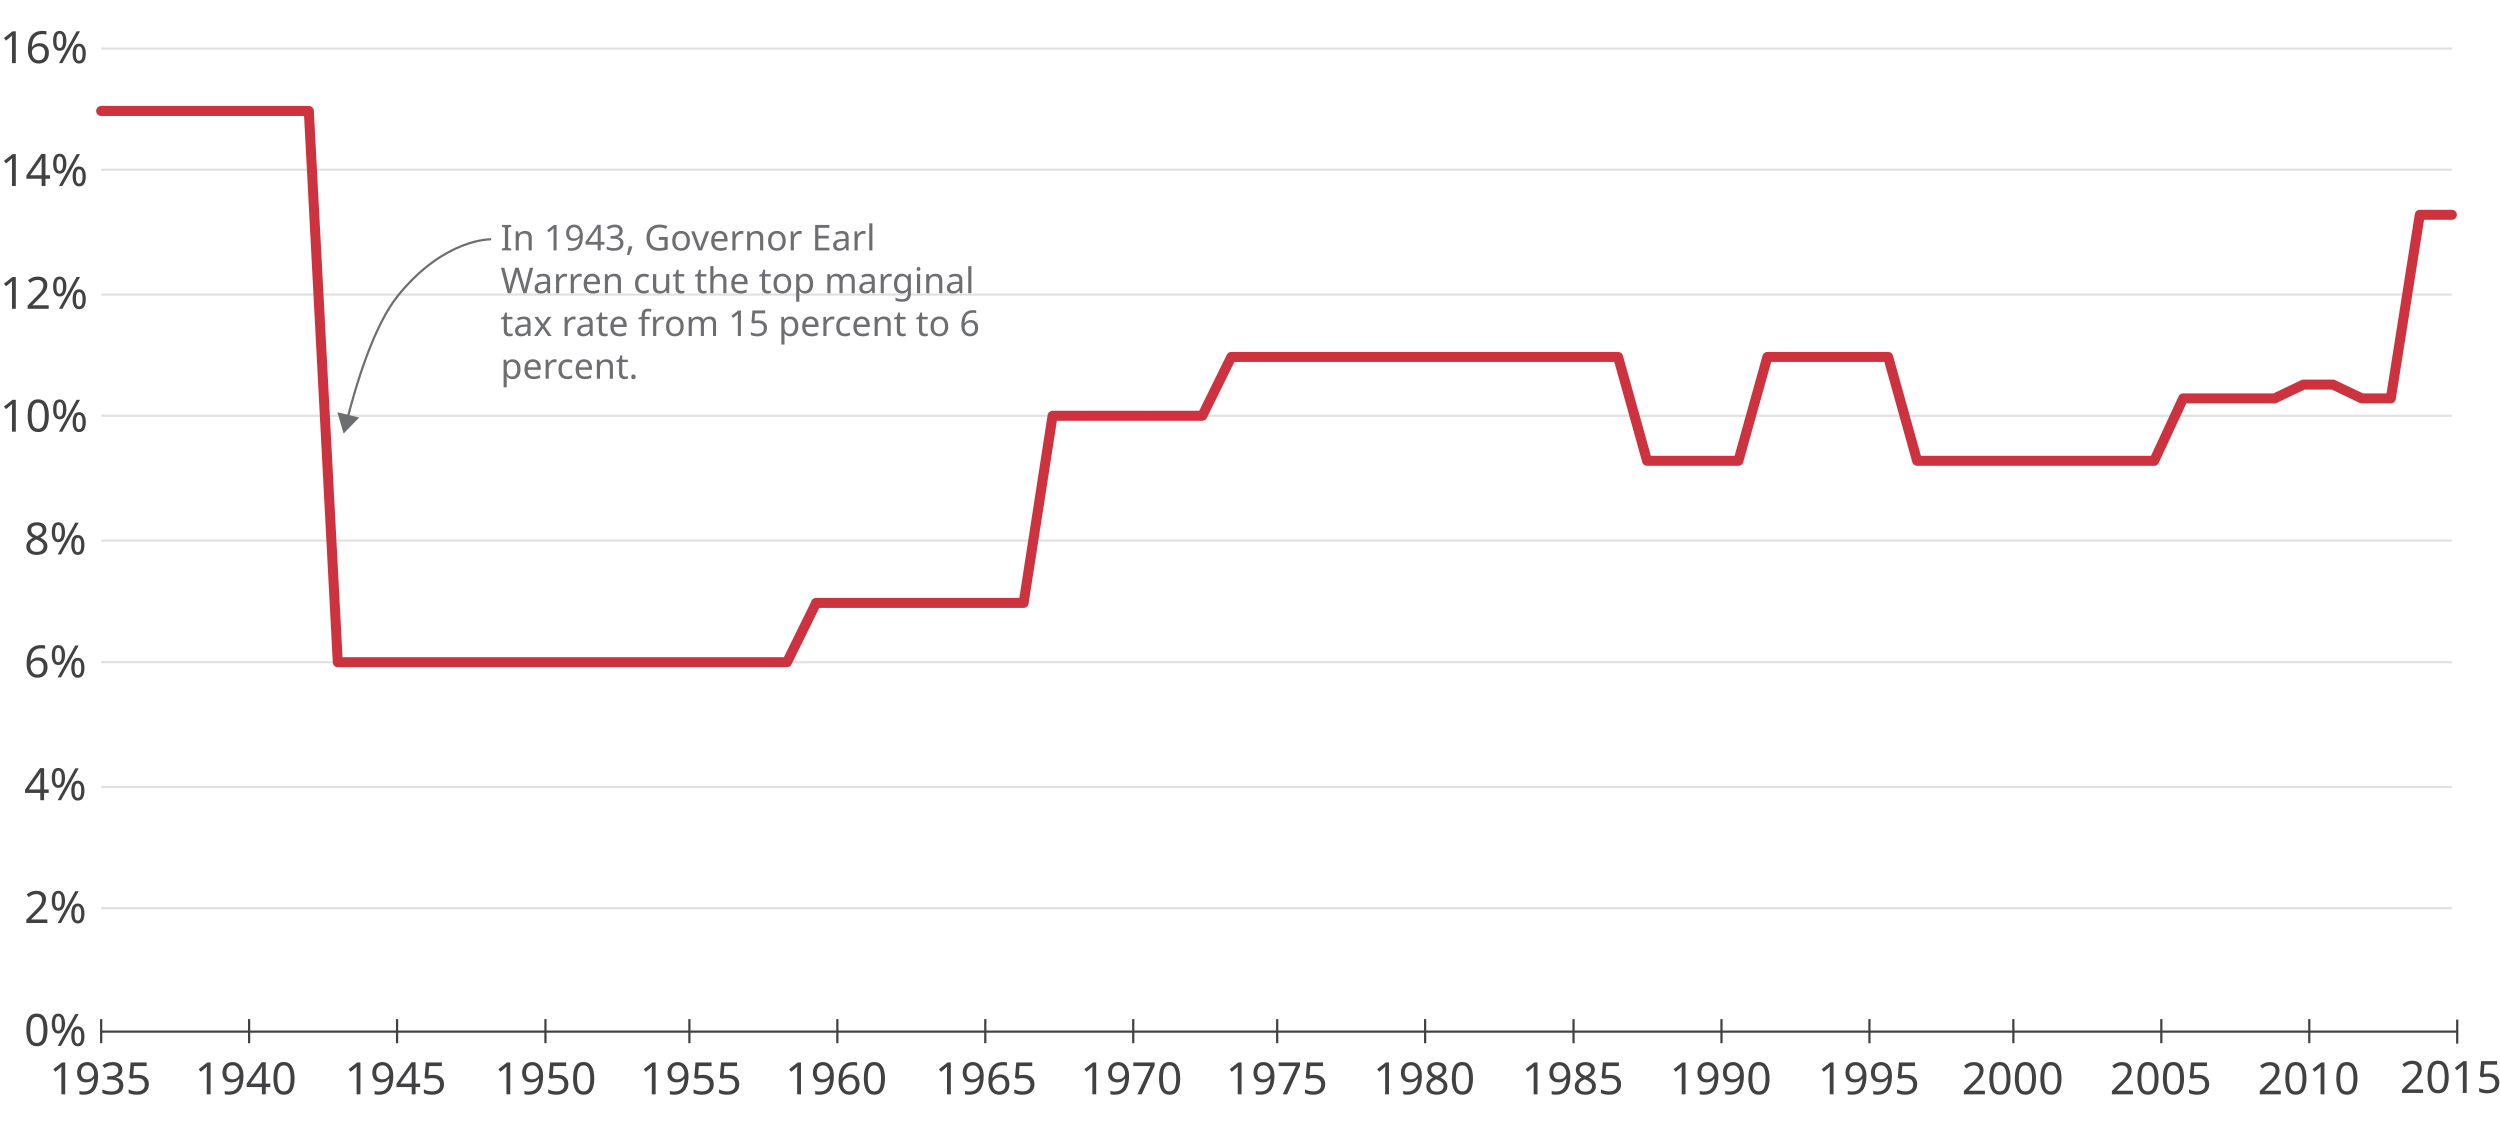
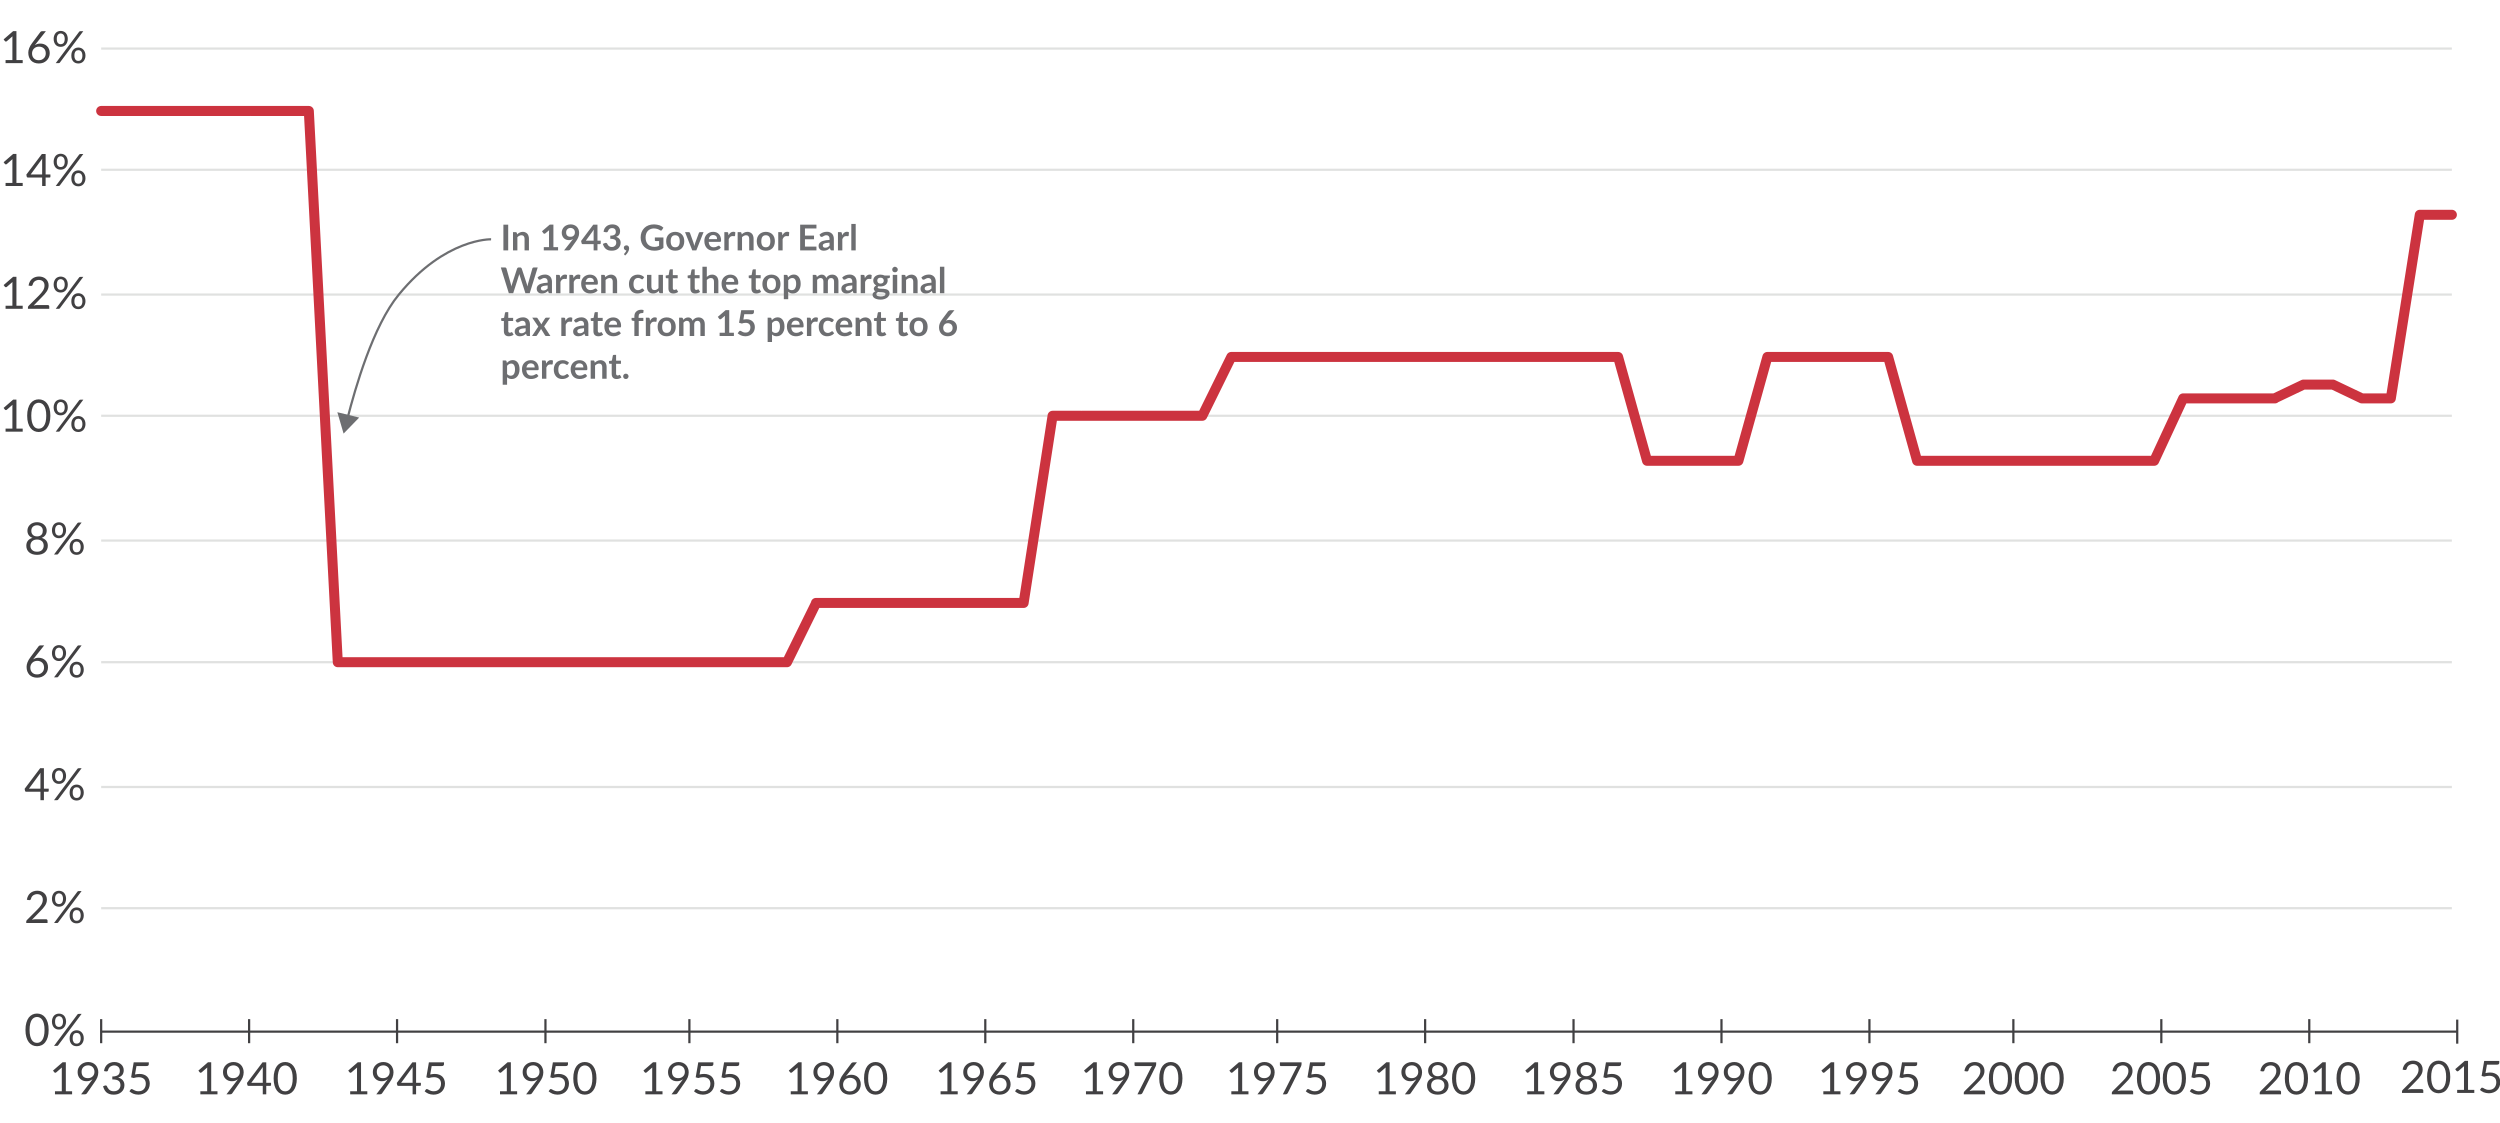
- <svg xmlns="http://www.w3.org/2000/svg" version="1.1" id="Layer_1" x="0px" y="0px" viewBox="0 0 561 252" style="enable-background:new 0 0 561 252;" xml:space="preserve">
-   <style type="text/css">
- 	.st0{fill:none;stroke:#E0E1E0;stroke-width:0.5;stroke-linejoin:round;stroke-miterlimit:10;}
- 	.st1{fill:none;stroke:#414042;stroke-width:0.5;stroke-linejoin:round;stroke-miterlimit:10;}
- 	.st2{fill:none;stroke:#CC333F;stroke-width:2.25;stroke-linecap:round;stroke-linejoin:round;stroke-miterlimit:10;}
- 	.st3{fill:#414042;}
- 	.st4{font-family:'Lato-Regular';}
- 	.st5{font-size:10px;}
- 	.st6{fill:none;stroke:#6D6E71;stroke-width:0.5;}
- 	.st7{fill:#6D6E71;}
- 	.st8{fill:none;}
- 	.st9{font-family:'Lato-Heavy';}
- 	.st10{font-size:8px;}
- </style>
-   <path class="st0" d="M22.7,10.9h527.5 M22.7,38.1h527.5 M22.7,66.1h527.5 M22.7,93.3h527.5 M22.7,121.3h527.5 M22.7,148.6h527.5   M22.7,176.6h527.5 M22.7,203.8h527.5" />
-   <line class="st1" x1="22.8" y1="231.5" x2="551.4" y2="231.5" />
-   <path class="st1" d="M518.2,228.7v5.4 M551.4,228.8v5.4 M485,228.7v5.4 M451.8,228.7v5.4 M419.5,228.7v5.4 M386.3,228.7v5.4   M353.1,228.7v5.4 M319.8,228.7v5.4 M286.6,228.7v5.4 M254.3,228.7v5.4 M221.1,228.7v5.4 M187.9,228.7v5.4 M154.7,228.7v5.4   M122.4,228.7v5.4 M89.1,228.7v5.4 M55.9,228.7v5.4 M22.7,228.7v5.4" />
-   <path class="st2" d="M543.1,48.2h7.1 M536.5,89.4l6.5-41.2 M530,89.4h6.5 M523.5,86.3l6.5,3.1 M516.9,86.3h6.5 M510.4,89.4l6.5-3.1   M503,89.4h7.5 M496.4,89.4h6.5 M489.9,89.4h6.5 M483.4,103.4l6.5-14 M476.8,103.4h6.5 M470.3,103.4h6.5 M463.8,103.4h6.5   M456.3,103.4h7.5 M449.8,103.4h6.5 M443.3,103.4h6.5 M436.7,103.4h6.5 M430.2,103.4h6.5 M423.7,80.1l6.5,23.3 M416.2,80.1h7.5   M409.7,80.1h6.5 M403.2,80.1h6.5 M396.6,80.1h6.5 M390.1,103.4l6.5-23.3 M383.6,103.4h6.5 M377.1,103.4h6.5 M369.6,103.4h7.5   M363.1,80.1l6.5,23.3 M356.5,80.1h6.5 M350,80.1h6.5 M343.5,80.1h6.5 M337,80.1h6.5 M329.5,80.1h7.5 M323,80.1h6.5 M316.4,80.1h6.5   M309.9,80.1h6.5 M303.4,80.1h6.5 M296.9,80.1h6.5 M289.4,80.1h7.5 M282.9,80.1h6.5 M276.3,80.1h6.5 M269.8,93.3l6.5-13.2   M263.3,93.3h6.5 M256.8,93.3h6.5 M250.2,93.3h6.5 M242.8,93.3h7.5 M236.2,93.3h6.5 M229.7,135.3l6.5-42 M223.2,135.3h6.5   M216.7,135.3h6.5 M210.1,135.3h6.5 M202.7,135.3h7.5 M196.1,135.3h6.5 M189.6,135.3h6.5 M183.1,135.3h6.5 M176.6,148.6l6.5-13.2   M170,148.6h6.5 M162.6,148.6h7.5 M156,148.6h6.5 M149.5,148.6h6.5 M143,148.6h6.5 M136.5,148.6h6.5 M129.9,148.6h6.5 M123.4,148.6  h6.5 M115.9,148.6h7.5 M109.4,148.6h6.5 M102.9,148.6h6.5 M96.4,148.6h6.5 M89.8,148.6h6.5 M83.3,148.6h6.5 M75.8,148.6h7.5   M69.3,24.9l6.5,123.7 M62.8,24.9h6.5 M56.3,24.9h6.5 M49.7,24.9h6.5 M43.2,24.9h6.5 M35.7,24.9h7.5 M29.2,24.9h6.5 M22.7,24.9h6.5" />
-   <text transform="matrix(1 0 0 1 5.4175 234.6904)" class="st3 st4 st5">0% </text>
-   <text transform="matrix(1 0 0 1 5.4175 207.125)" class="st3 st4 st5">2% </text>
-   <text transform="matrix(1 0 0 1 5.4175 179.5596)" class="st3 st4 st5">4% </text>
-   <text transform="matrix(1 0 0 1 5.4175 151.9941)" class="st3 st4 st5">6% </text>
-   <text transform="matrix(1 0 0 1 5.4175 124.4287)" class="st3 st4 st5">8% </text>
-   <text transform="matrix(1 0 0 1 0 96.8633)" class="st3 st4 st5">10% </text>
-   <text transform="matrix(1 0 0 1 0 69.2979)" class="st3 st4 st5">12% </text>
-   <text transform="matrix(1 0 0 1 0 41.7324)" class="st3 st4 st5">14% </text>
-   <text transform="matrix(1 0 0 1 0 14.1672)" class="st3 st4 st5">16% </text>
-   <text transform="matrix(1 0 0 1 11.0853 245.5645)" class="st3 st4 st5">1935</text>
-   <text transform="matrix(1 0 0 1 43.7075 245.5645)" class="st3 st4 st5">1940</text>
-   <text transform="matrix(1 0 0 1 77.3291 245.5645)" class="st3 st4 st5">1945</text>
-   <text transform="matrix(1 0 0 1 110.9512 245.5645)" class="st3 st4 st5">1950</text>
-   <text transform="matrix(1 0 0 1 143.5732 245.5645)" class="st3 st4 st5">1955</text>
-   <text transform="matrix(1 0 0 1 176.1953 245.5645)" class="st3 st4 st5">1960</text>
-   <text transform="matrix(1 0 0 1 209.8169 245.5645)" class="st3 st4 st5">1965</text>
-   <text transform="matrix(1 0 0 1 242.439 245.5645)" class="st3 st4 st5">1970</text>
-   <text transform="matrix(1 0 0 1 275.0608 245.5645)" class="st3 st4 st5">1975</text>
-   <text transform="matrix(1 0 0 1 308.141 245.5645)" class="st3 st4 st5">1980</text>
-   <text transform="matrix(1 0 0 1 341.4622 245.5641)" class="st3 st4 st5">1985</text>
-   <text transform="matrix(1 0 0 1 374.6846 245.5645)" class="st3 st4 st5">1990</text>
-   <text transform="matrix(1 0 0 1 407.9062 245.5645)" class="st3 st4 st5">1995</text>
-   <text transform="matrix(1 0 0 1 440.2061 245.5645)" class="st3 st4 st5">2000</text>
-   <text transform="matrix(1 0 0 1 473.4278 245.5641)" class="st3 st4 st5">2005</text>
-   <text transform="matrix(1 0 0 1 506.6161 245.5648)" class="st3 st4 st5">2010</text>
-   <text transform="matrix(1 0 0 1 538.5358 245.252)" class="st3 st4 st5">2015</text>
-   <g>
-     <g>
-       <path class="st6" d="M78,93.8c1.7-6.6,5.7-20.7,11.5-27.7c10.4-12.7,20.7-12.4,20.7-12.4" />
-       <g>
-         <polygon class="st7" points="80.6,93.7 77.1,97.3 75.7,92.5    " />
-       </g>
-     </g>
-   </g>
-   <rect x="112.3" y="50.2" class="st8" width="107" height="73" />
-   <text transform="matrix(1 0 0 1 112.3203 56.1943)">
+ <svg xmlns="http://www.w3.org/2000/svg" id="Layer_1" viewBox="0 0 561 252">
+   <style>.st0{fill:none;stroke:#E0E1E0;stroke-width:0.5;stroke-linejoin:round;stroke-miterlimit:10;} .st1{fill:none;stroke:#414042;stroke-width:0.5;stroke-linejoin:round;stroke-miterlimit:10;} .st2{fill:none;stroke:#CC333F;stroke-width:2.25;stroke-linecap:round;stroke-linejoin:round;stroke-miterlimit:10;} .st3{fill:#414042;} .st4{font-family:'Lato';font-weight:400;} .st5{font-size:10px;} .st6{fill:none;stroke:#6D6E71;stroke-width:0.5;} .st7{fill:#6D6E71;} .st8{fill:none;} .st9{font-family:'Lato';font-weight:700;} .st10{font-size:8px;}</style>
+   <path class="st0" d="M22.7 10.9h527.5M22.7 38.1h527.5m-527.5 28h527.5M22.7 93.3h527.5m-527.5 28h527.5M22.7 148.6h527.5m-527.5 28h527.5M22.7 203.8h527.5" />
+   <path class="st1" d="M22.8 231.5h528.6M518.2 228.7v5.4m33.2-5.3v5.4m-66.4-5.5v5.4m-33.2-5.4v5.4m-32.3-5.4v5.4m-33.2-5.4v5.4m-33.2-5.4v5.4m-33.3-5.4v5.4m-33.2-5.4v5.4m-32.3-5.4v5.4m-33.2-5.4v5.4m-33.2-5.4v5.4m-33.2-5.4v5.4m-32.3-5.4v5.4m-33.3-5.4v5.4m-33.2-5.4v5.4m-33.2-5.4v5.4" />
+   <path class="st2" d="M543.1 48.2h7.1m-13.7 41.2l6.5-41.2m-13 41.2h6.5m-13-3.1l6.5 3.1m-13.1-3.1h6.5m-13 3.1l6.5-3.1M503 89.4h7.5m-14.1 0h6.5m-13 0h6.5m-13 14l6.5-14m-13.1 14h6.5m-13 0h6.5m-13 0h6.5m-14 0h7.5m-14 0h6.5m-13 0h6.5m-13.1 0h6.5m-13 0h6.5m-13-23.3l6.5 23.3m-14-23.3h7.5m-14 0h6.5m-13 0h6.5m-13.1 0h6.5m-13 23.3l6.5-23.3m-13 23.3h6.5m-13 0h6.5m-14 0h7.5m-14-23.3l6.5 23.3m-13.1-23.3h6.5m-13 0h6.5m-13 0h6.5m-13 0h6.5m-14 0h7.5m-14 0h6.5m-13.1 0h6.5m-13 0h6.5m-13 0h6.5m-13 0h6.5m-14 0h7.5m-14 0h6.5m-13.1 0h6.5m-13 13.2l6.5-13.2m-13 13.2h6.5m-13 0h6.5m-13.1 0h6.5m-13.9 0h7.5m-14.1 0h6.5m-13 42l6.5-42m-13 42h6.5m-13 0h6.5m-13.1 0h6.5m-13.9 0h7.5m-14.1 0h6.5m-13 0h6.5m-13 0h6.5m-13 13.3l6.5-13.2M170 148.6h6.5m-13.9 0h7.5m-14.1 0h6.5m-13 0h6.5m-13 0h6.5m-13 0h6.5m-13.1 0h6.5m-13 0h6.5m-14 0h7.5m-14 0h6.5m-13 0h6.5m-13 0h6.5m-13.1 0h6.5m-13 0h6.5m-14 0h7.5m-14-123.7l6.5 123.7m-13-123.7h6.5m-13 0h6.5m-13.1 0h6.5m-13 0h6.5m-14 0h7.5m-14 0h6.5m-13 0h6.5" />
+   <text transform="translate(5.418 234.69)" class="st3 st4 st5">0%</text>
+   <text transform="translate(5.418 207.125)" class="st3 st4 st5">2%</text>
+   <text transform="translate(5.418 179.56)" class="st3 st4 st5">4%</text>
+   <text transform="translate(5.418 151.994)" class="st3 st4 st5">6%</text>
+   <text transform="translate(5.418 124.43)" class="st3 st4 st5">8%</text>
+   <text transform="translate(0 96.863)" class="st3 st4 st5">10%</text>
+   <text transform="translate(0 69.298)" class="st3 st4 st5">12%</text>
+   <text transform="translate(0 41.732)" class="st3 st4 st5">14%</text>
+   <text transform="translate(0 14.167)" class="st3 st4 st5">16%</text>
+   <text transform="translate(11.085 245.565)" class="st3 st4 st5">1935</text>
+   <text transform="translate(43.708 245.565)" class="st3 st4 st5">1940</text>
+   <text transform="translate(77.33 245.565)" class="st3 st4 st5">1945</text>
+   <text transform="translate(110.95 245.565)" class="st3 st4 st5">1950</text>
+   <text transform="translate(143.573 245.565)" class="st3 st4 st5">1955</text>
+   <text transform="translate(176.195 245.565)" class="st3 st4 st5">1960</text>
+   <text transform="translate(209.817 245.565)" class="st3 st4 st5">1965</text>
+   <text transform="translate(242.44 245.565)" class="st3 st4 st5">1970</text>
+   <text transform="translate(275.06 245.565)" class="st3 st4 st5">1975</text>
+   <text transform="translate(308.14 245.565)" class="st3 st4 st5">1980</text>
+   <text transform="translate(341.462 245.564)" class="st3 st4 st5">1985</text>
+   <text transform="translate(374.685 245.565)" class="st3 st4 st5">1990</text>
+   <text transform="translate(407.906 245.565)" class="st3 st4 st5">1995</text>
+   <text transform="translate(440.206 245.565)" class="st3 st4 st5">2000</text>
+   <text transform="translate(473.428 245.564)" class="st3 st4 st5">2005</text>
+   <text transform="translate(506.616 245.565)" class="st3 st4 st5">2010</text>
+   <text transform="translate(538.536 245.252)" class="st3 st4 st5">2015</text>
+   <path class="st6" d="M78 93.8c1.7-6.6 5.7-20.7 11.5-27.7 10.4-12.7 20.7-12.4 20.7-12.4" />
+   <path class="st7" d="M80.6 93.7l-3.5 3.6-1.4-4.8z" />
+   <path class="st8" d="M112.3 50.2h107v73h-107z" />
+   <text transform="translate(112.32 56.194)">
    <tspan x="0" y="0" class="st7 st9 st10">In 1943, Governor Earl </tspan>
    <tspan x="0" y="9.6" class="st7 st9 st10">Warren cut the top marginal </tspan>
    <tspan x="0" y="19.2" class="st7 st9 st10">tax rate from 15 percent to 6 </tspan>
    <tspan x="0" y="28.8" class="st7 st9 st10">percent.</tspan>
  </text>
</svg>
